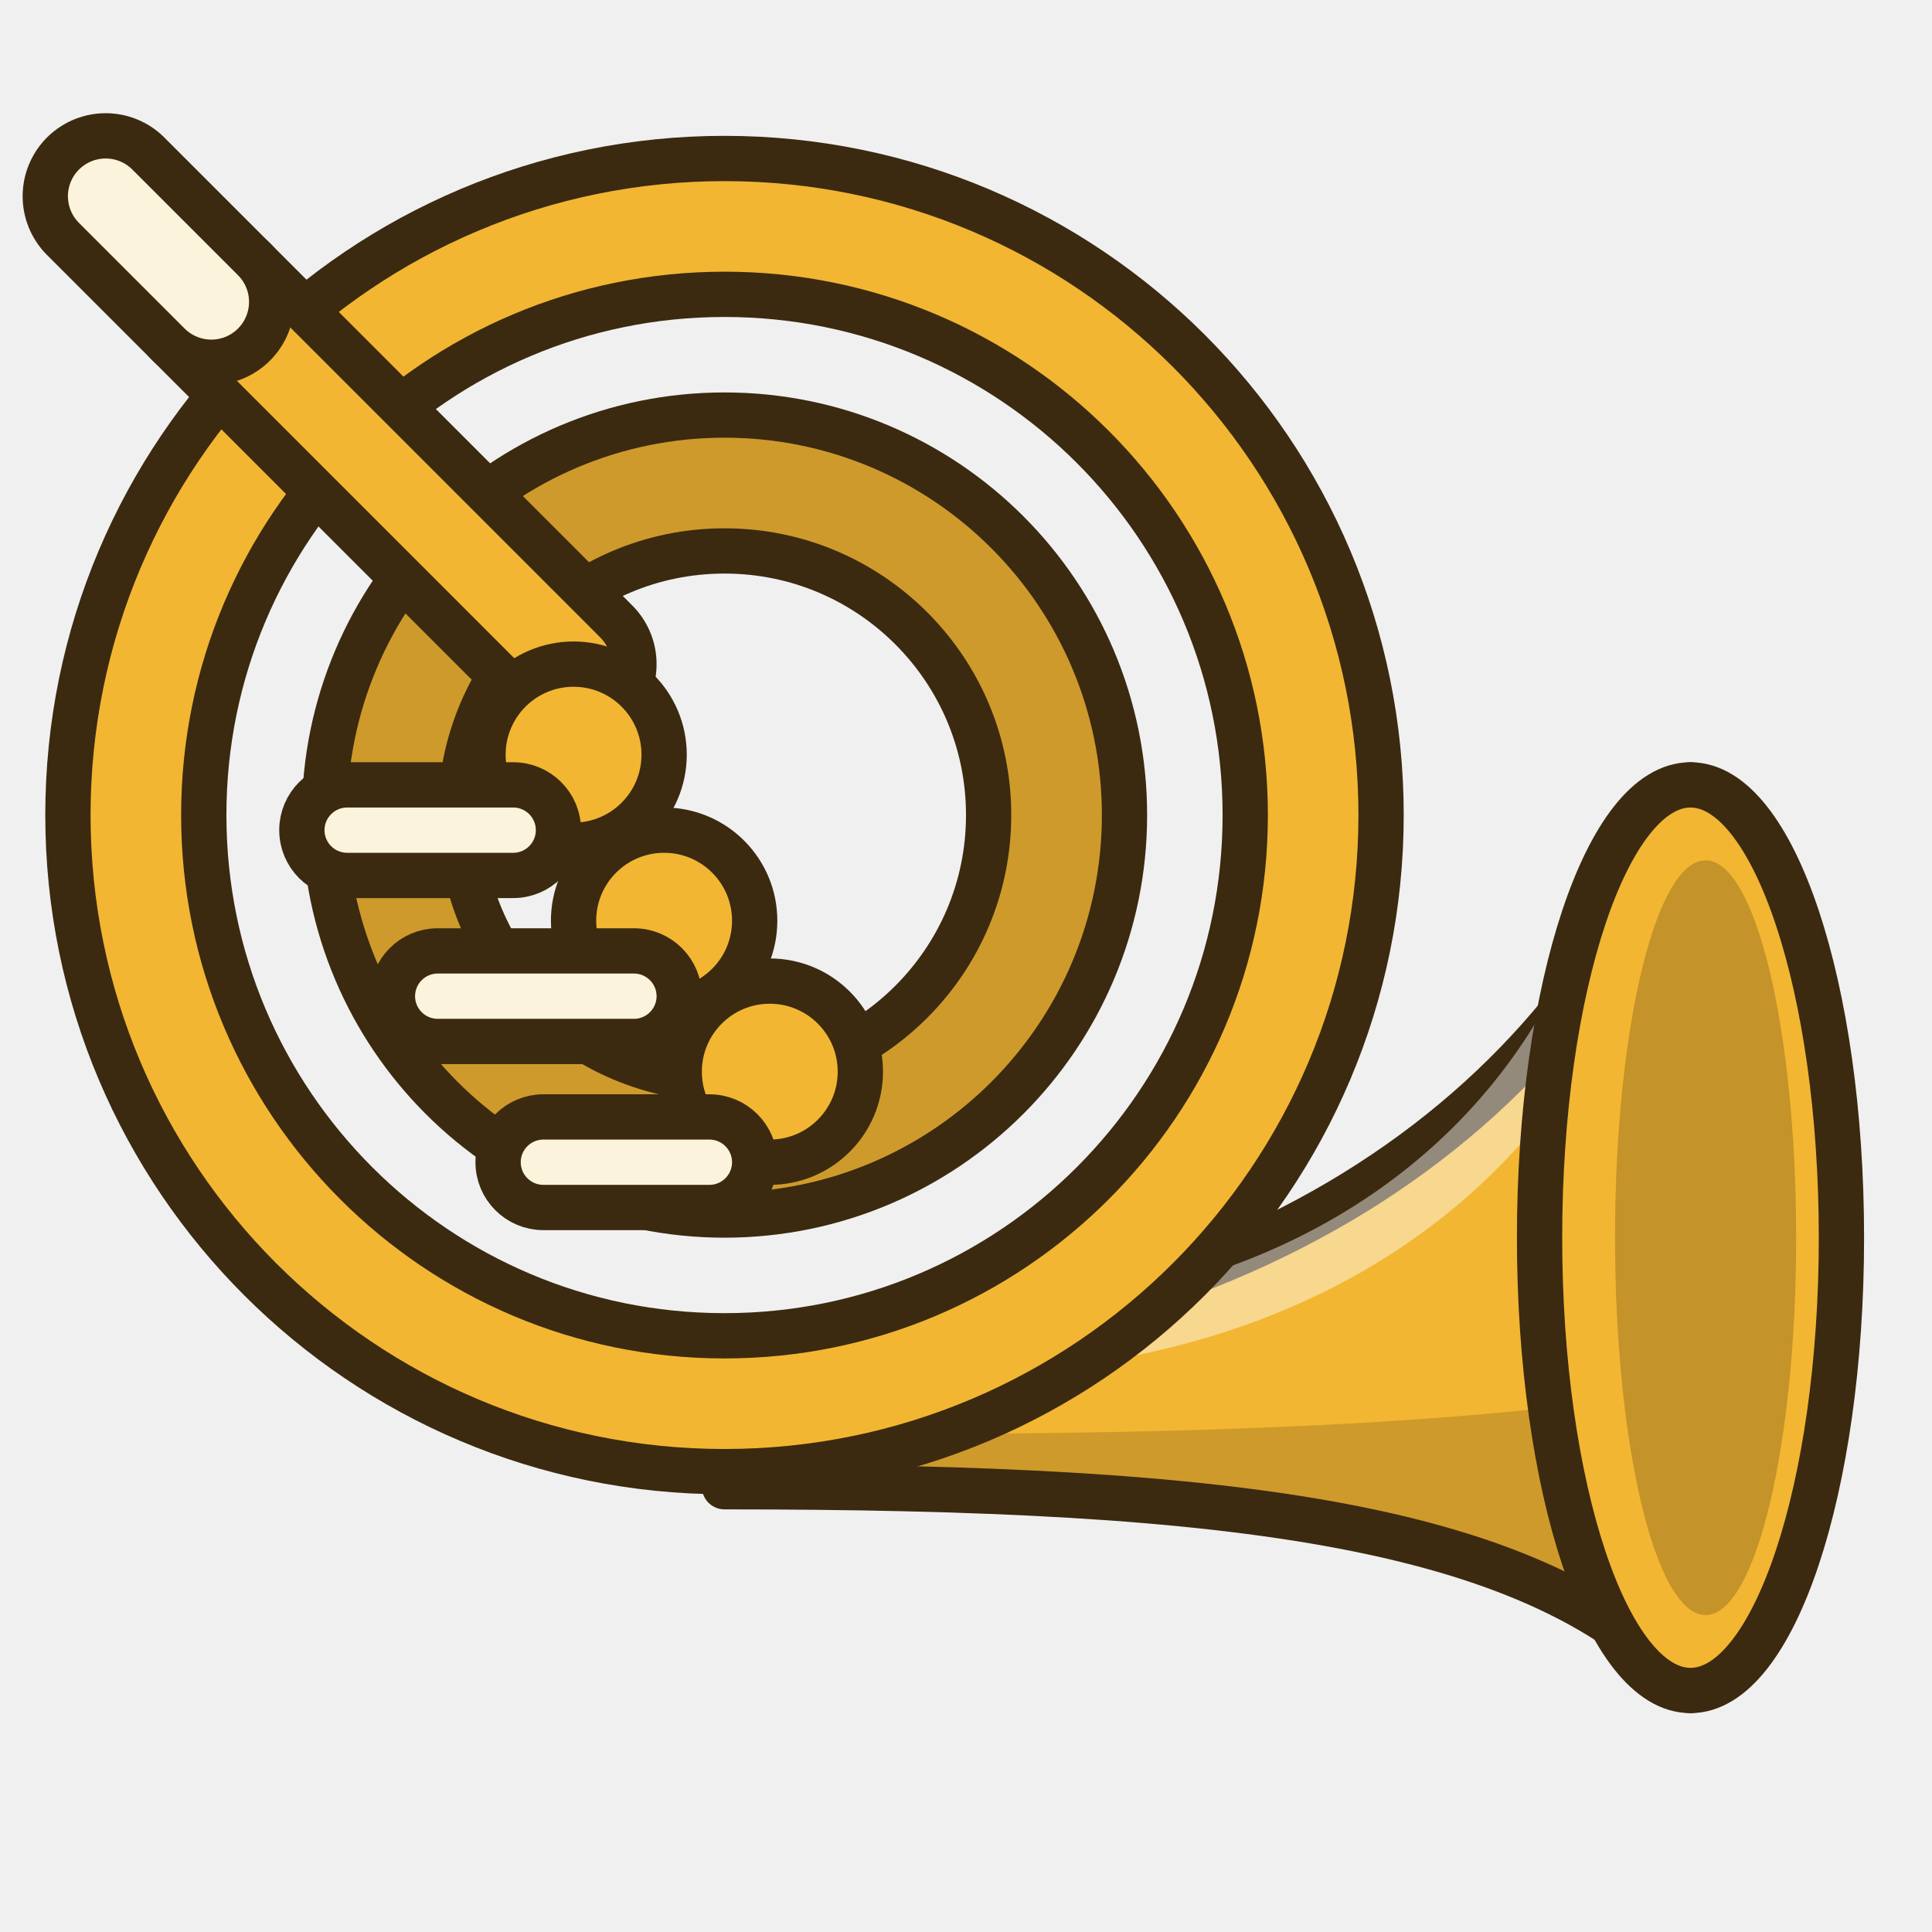
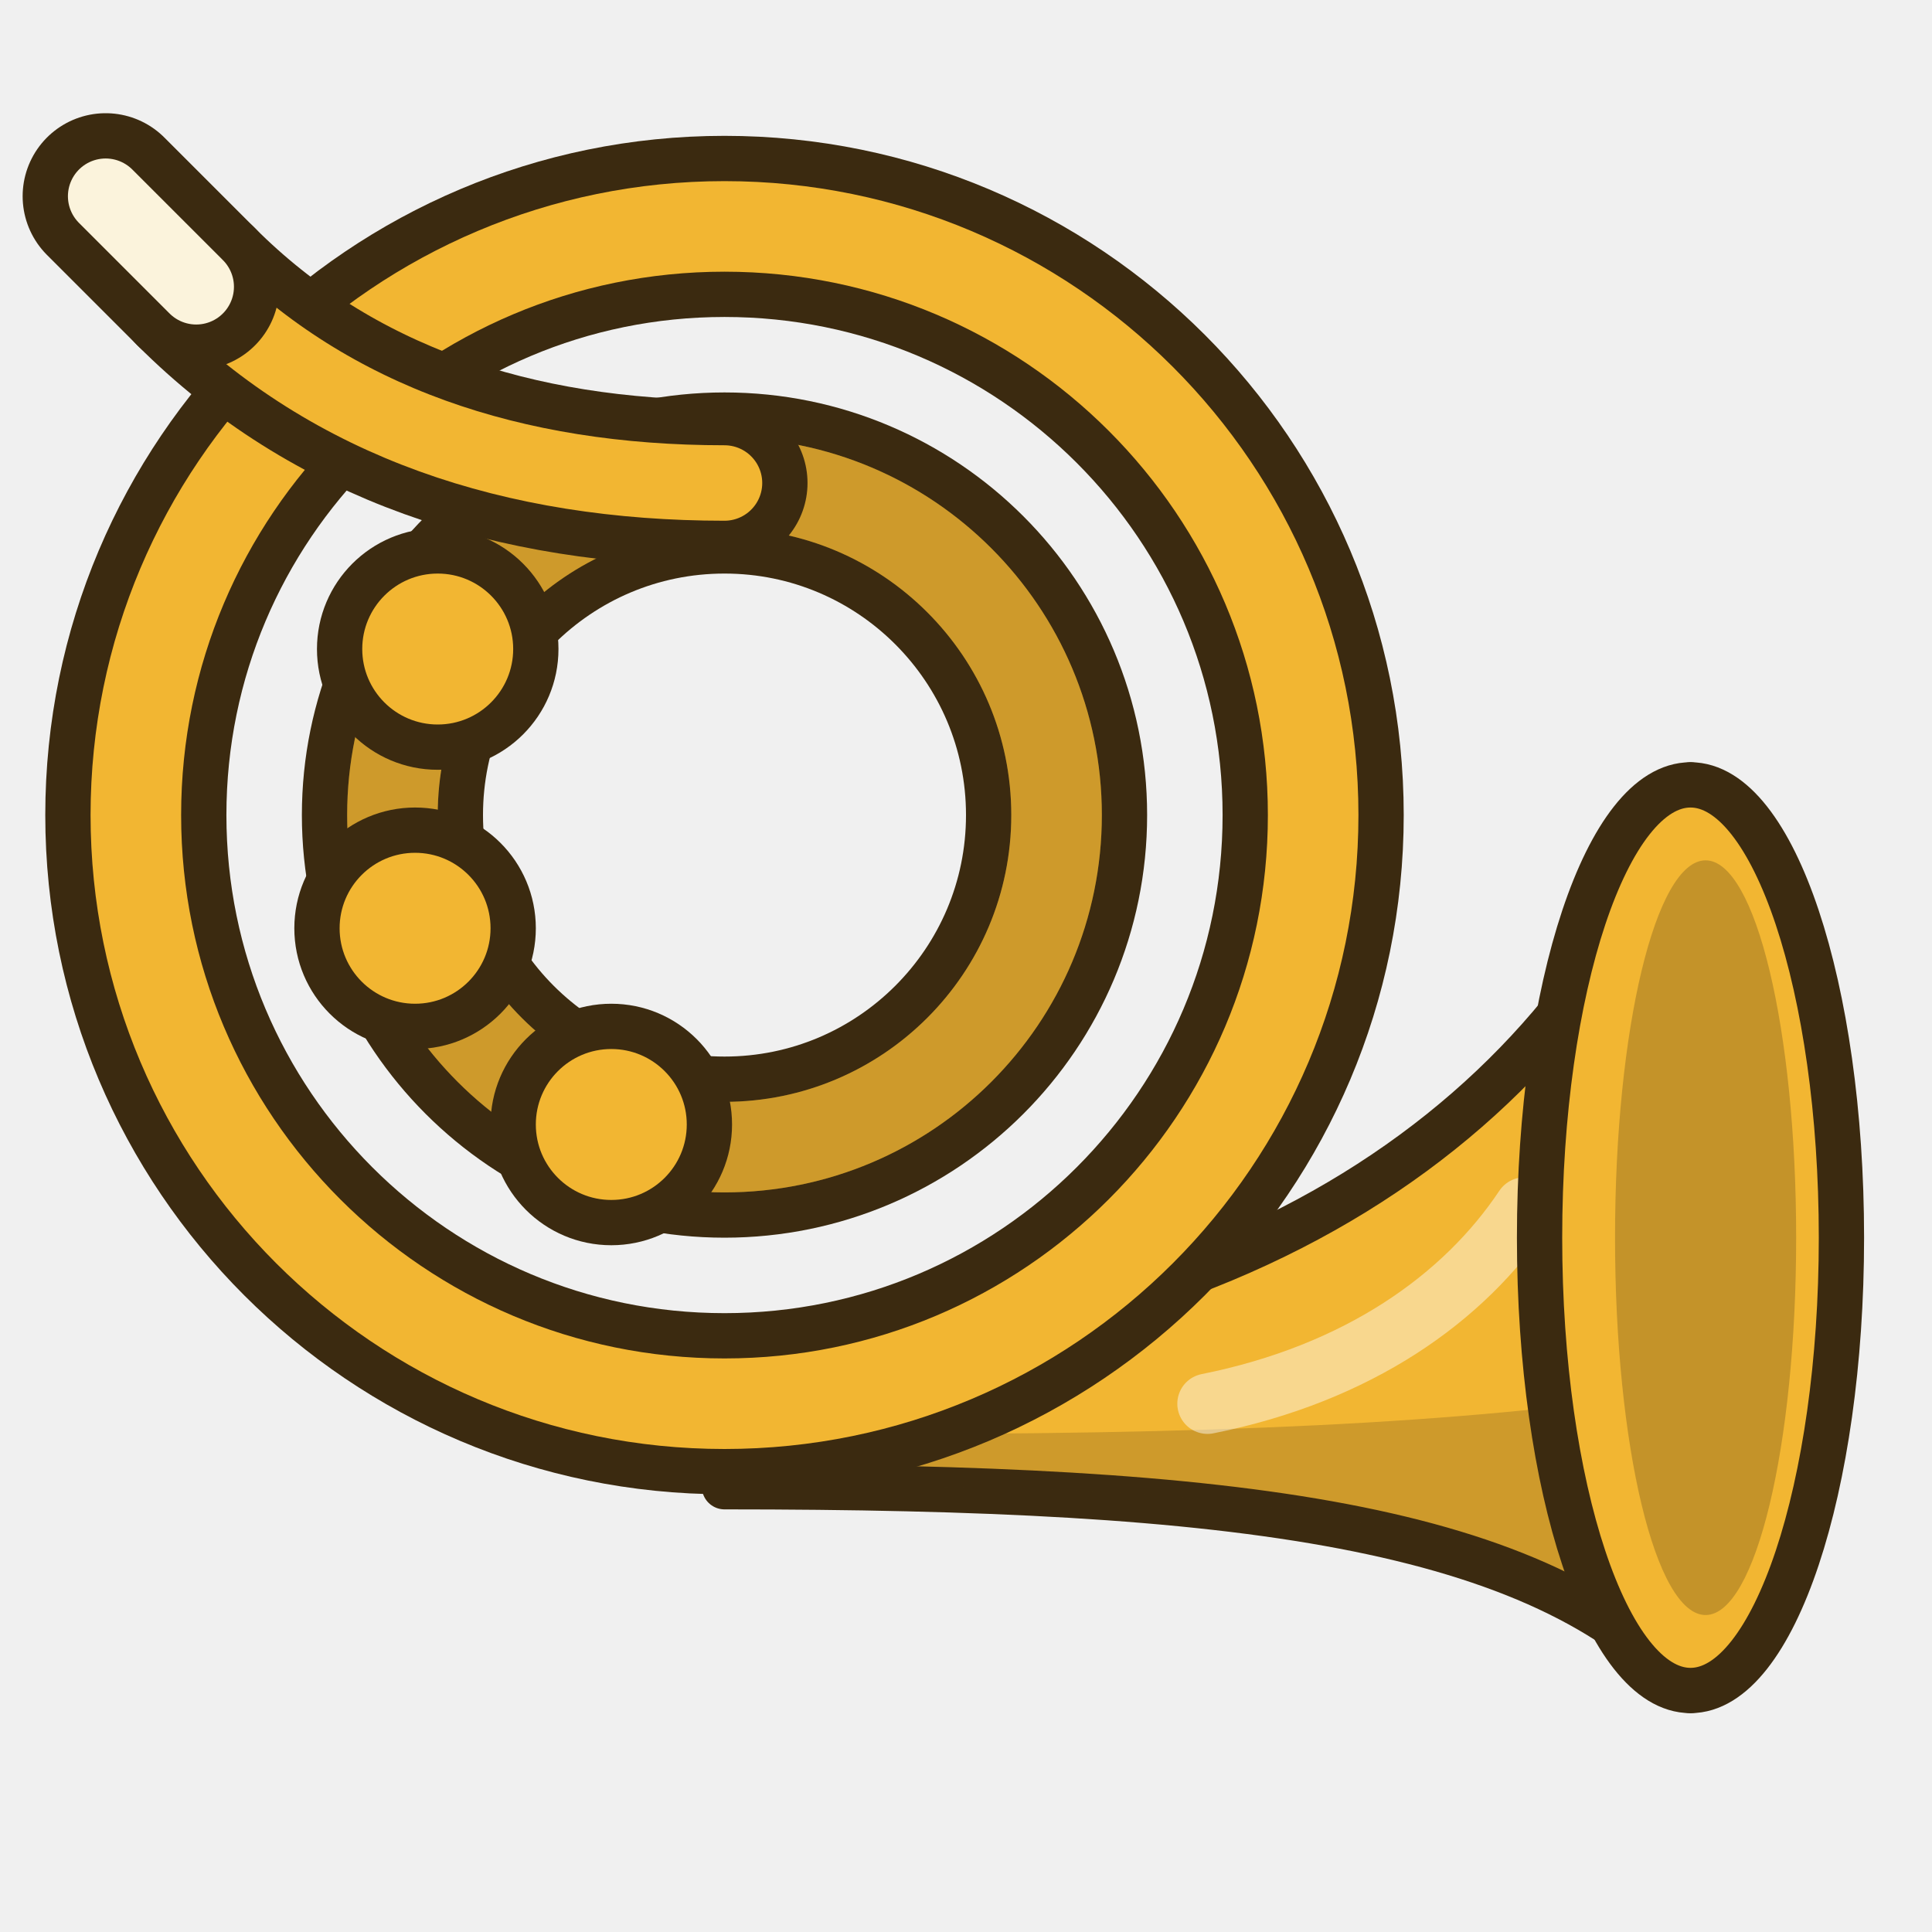
<svg xmlns="http://www.w3.org/2000/svg" viewBox="0 0 128 128">
  <path d="M48 89.5 C 82 89.5, 104 74, 112 52 L 112 112 C 102 101, 82 98.5, 48 98.5 Z" fill="#f2b632" stroke="#3b2a10" stroke-width="3" stroke-linejoin="round" />
  <path d="M60 98.5 C 84 98.5, 102 101, 112 112 L 112 92 C 100 94, 84 95, 60 95 Z" fill="#3b2a10" opacity="0.2" />
-   <path d="M74 88 C 90 85, 100 76, 105 66" fill="none" stroke="#ffffff" stroke-width="4" stroke-linecap="round" opacity="0.45" />
+   <path d="M80 93 C 90 91, 97 86, 101 80" fill="none" stroke="#ffffff" stroke-width="4" stroke-linecap="round" opacity="0.45" />
  <g fill="none" stroke-linecap="round" stroke-linejoin="round">
    <circle cx="48" cy="54" r="22" stroke="#3b2a10" stroke-width="12" />
    <circle cx="48" cy="54" r="22" stroke="#f2b632" stroke-width="6" />
    <circle cx="48" cy="54" r="22" stroke="#3b2a10" stroke-width="6" opacity="0.2" />
    <circle cx="48" cy="54" r="39" stroke="#3b2a10" stroke-width="12" />
    <circle cx="48" cy="54" r="39" stroke="#f2b632" stroke-width="6" />
-     <path d="M14 20 L38 44" stroke="#3b2a10" stroke-width="11" />
-     <path d="M14 20 L38 44" stroke="#f2b632" stroke-width="5" />
+     <path d="M13 19 C 22 28, 34 32, 48 32" stroke="#3b2a10" stroke-width="11" />
+     <path d="M13 19 C 22 28, 34 32, 48 32" stroke="#f2b632" stroke-width="5" />
  </g>
-   <path d="M7 13 L14 20" stroke="#3b2a10" stroke-width="11" stroke-linecap="round" />
-   <path d="M7 13 L14 20" stroke="#fbf3dc" stroke-width="5" stroke-linecap="round" />
+   <path d="M7 13 L13 19" stroke="#3b2a10" stroke-width="11" stroke-linecap="round" />
+   <path d="M7 13 L13 19" stroke="#fbf3dc" stroke-width="5" stroke-linecap="round" />
  <ellipse cx="112" cy="82" rx="10" ry="30" fill="#f2b632" stroke="#3b2a10" stroke-width="3" />
  <ellipse cx="113" cy="82" rx="6" ry="25" fill="#3b2a10" opacity="0.25" />
-   <circle cx="38" cy="50" r="6" fill="#f2b632" stroke="#3b2a10" stroke-width="3" />
-   <circle cx="44" cy="61" r="6" fill="#f2b632" stroke="#3b2a10" stroke-width="3" />
-   <circle cx="51" cy="71" r="6" fill="#f2b632" stroke="#3b2a10" stroke-width="3" />
-   <rect x="20" y="52" width="17" height="6" rx="3" fill="#fbf3dc" stroke="#3b2a10" stroke-width="3" />
-   <rect x="26" y="63" width="19" height="6" rx="3" fill="#fbf3dc" stroke="#3b2a10" stroke-width="3" />
-   <rect x="33" y="74" width="17" height="6" rx="3" fill="#fbf3dc" stroke="#3b2a10" stroke-width="3" />
+   <circle cx="29" cy="43" r="6.5" fill="#f2b632" stroke="#3b2a10" stroke-width="3" />
+   <circle cx="27.5" cy="61.5" r="6.5" fill="#f2b632" stroke="#3b2a10" stroke-width="3" />
+   <circle cx="40.5" cy="74.5" r="6.5" fill="#f2b632" stroke="#3b2a10" stroke-width="3" />
</svg>
